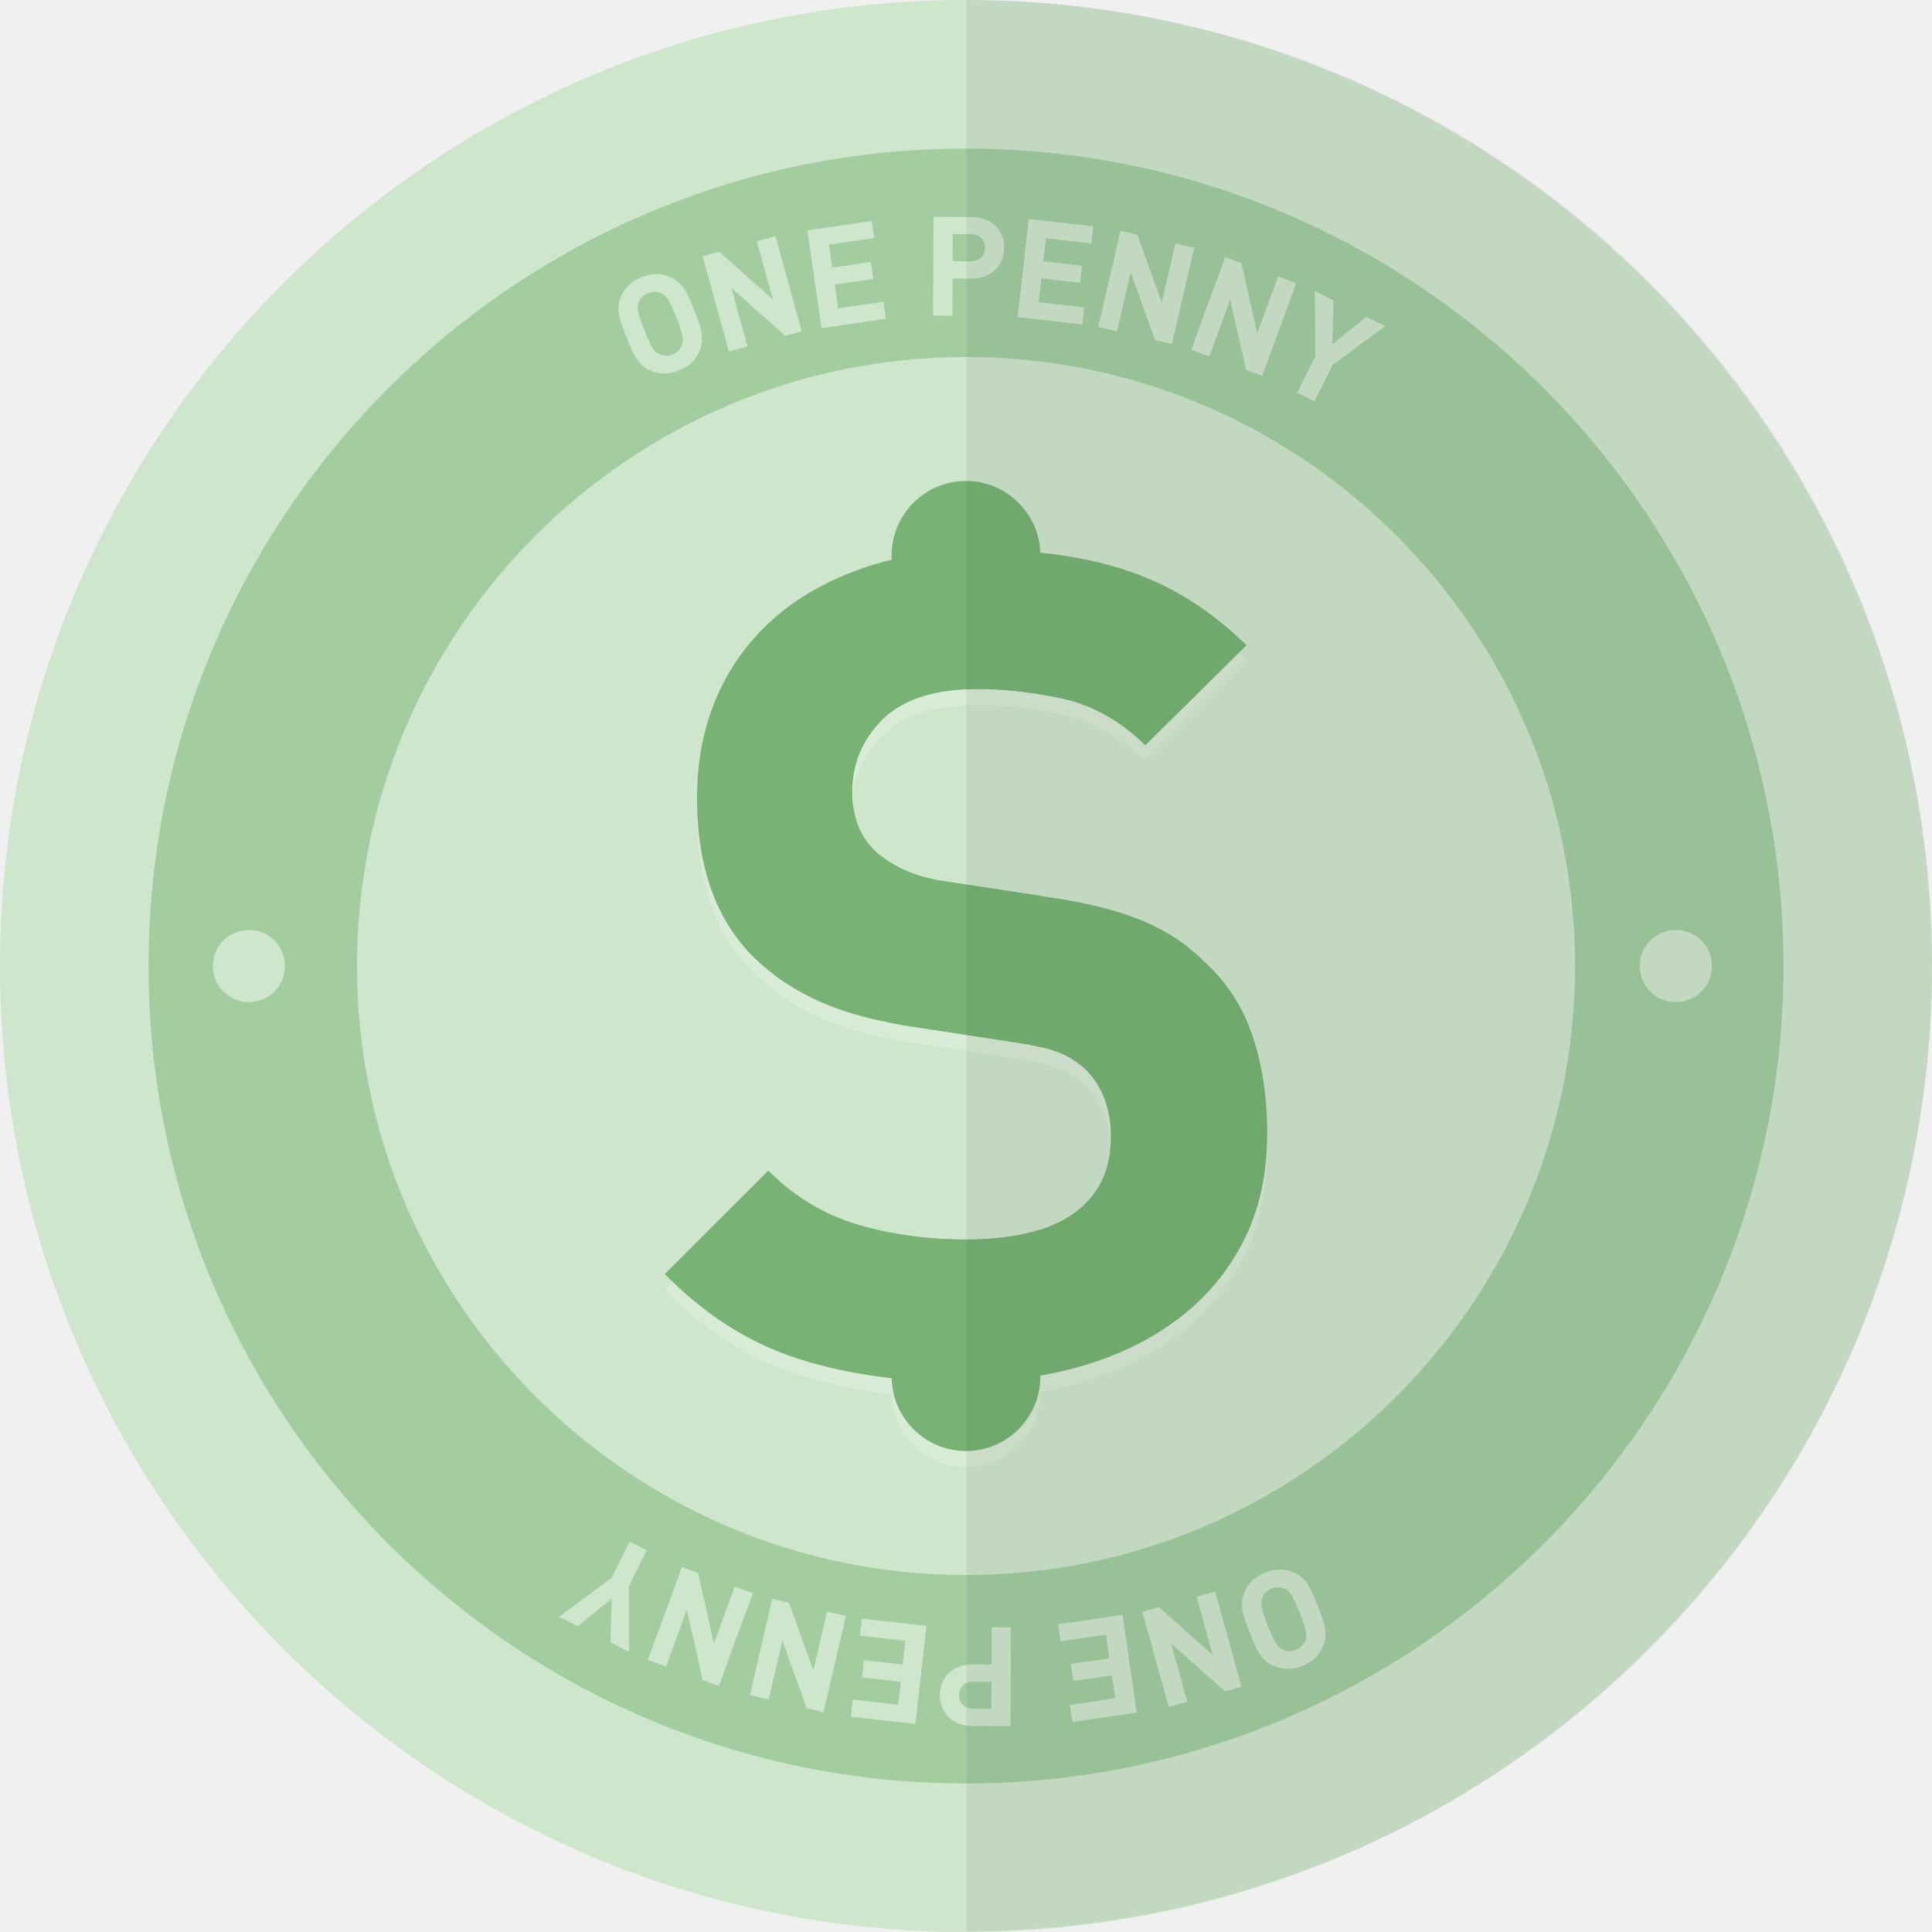
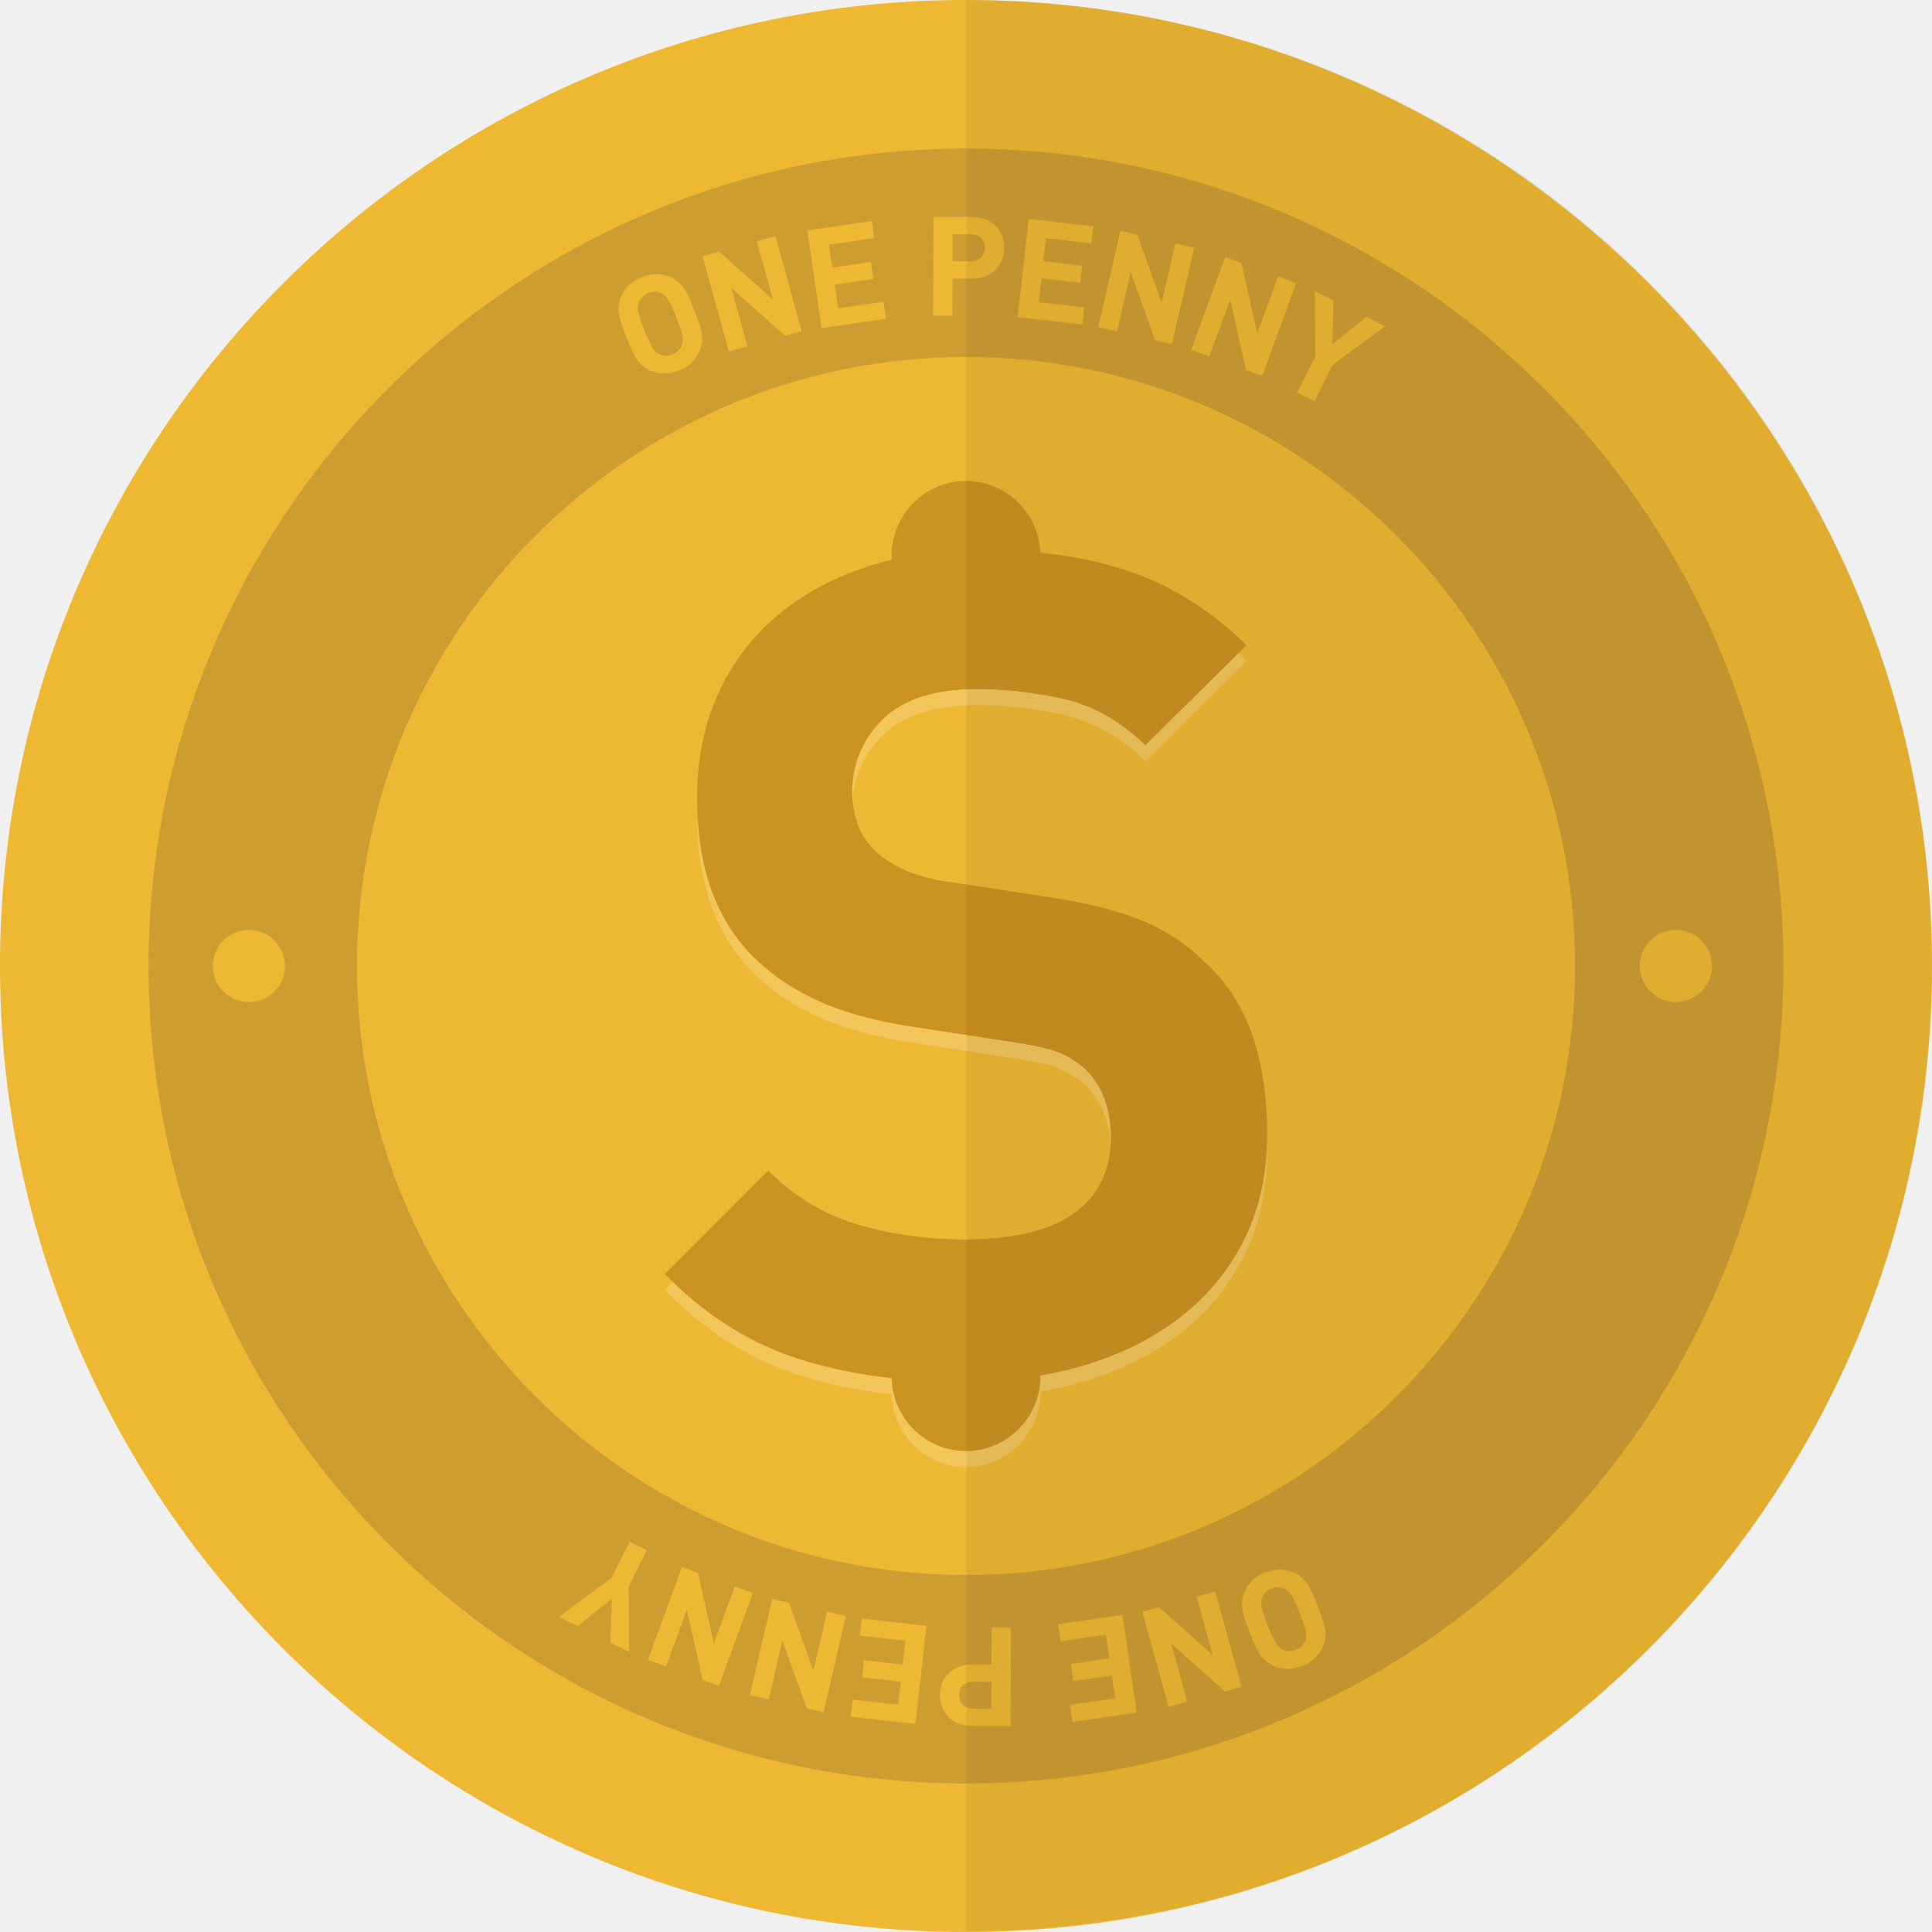
- <svg xmlns="http://www.w3.org/2000/svg" height="800px" width="800px" version="1.1" id="_x35_" viewBox="0 0 512 512" xml:space="preserve" fill="#000000">
-   <g id="SVGRepo_bgCarrier" stroke-width="0" />
-   <g id="SVGRepo_tracerCarrier" stroke-linecap="round" stroke-linejoin="round" />
-   <g id="SVGRepo_iconCarrier">
+ <svg xmlns="http://www.w3.org/2000/svg" height="800px" width="800px" version="1.1" id="_x35_" viewBox="0 0 512 512" xml:space="preserve">
+   <g>
    <g>
+       <path style="fill:#EFB832;" d="M256,512C114.841,512,0,397.159,0,256S114.841,0,256,0s256,114.841,256,256S397.159,512,256,512z" />
+       <g style="opacity:0.2;">
+         <g>
+           <path style="fill:#FFFFFF;" d="M331.858,278.511c-2.639-7.713-6.907-14.208-12.786-19.487      c-4.679-4.679-10.266-8.329-16.762-10.969c-6.496-2.639-14.723-4.679-24.68-6.102l-1.92-0.291l-23.978-3.668      c-4.662-0.6-8.57-1.628-11.723-3.051c-1.32-0.583-2.554-1.234-3.719-1.936c-1.611-0.977-3.051-2.057-4.353-3.24      c-2.245-2.228-3.805-4.662-4.73-7.301c-0.908-2.639-1.371-5.382-1.371-8.227c0-7.524,2.691-13.968,8.073-19.35      c0.737-0.737,1.525-1.423,2.382-2.04c5.348-4.028,12.94-6.033,22.761-6.033c5.33,0,10.883,0.48,16.659,1.457      c1.936,0.326,3.891,0.703,5.879,1.131c7.918,1.731,15.237,5.844,21.938,12.34l26.806-26.514      c-9.341-9.135-19.59-15.631-30.765-19.487c-7.164-2.468-15.133-4.165-23.875-5.039c-4.884-0.514-10.026-0.754-15.425-0.754      c-8.638,0-16.642,0.874-23.978,2.639c-2.657,0.634-5.227,1.371-7.713,2.245c-9.341,3.24-17.259,7.764-23.755,13.54      c-6.496,5.793-11.484,12.7-14.928,20.721c-3.462,8.021-5.176,16.917-5.176,26.669c0,18.476,5.176,32.702,15.528,42.642      c4.885,4.679,10.66,8.484,17.362,11.432c5.296,2.314,11.5,4.165,18.681,5.519c1.937,0.377,3.925,0.72,5.999,1.028l25.897,3.959      c2.913,0.428,5.416,0.891,7.524,1.371c1.868,0.446,3.428,0.891,4.662,1.371c2.639,1.011,5.073,2.537,7.318,4.559      c4.456,4.473,6.701,10.472,6.701,17.979c0,8.741-3.256,15.442-9.752,20.104c-2.502,1.817-5.484,3.274-8.929,4.37      c-5.484,1.765-12.151,2.639-20.018,2.639c-6.684,0-13.163-0.6-19.402-1.8c-3.034-0.583-5.999-1.303-8.929-2.159      c-8.929-2.639-16.848-7.404-23.755-14.311l-27.423,27.405c10.558,10.78,22.281,18.236,35.187,22.401      c7.678,2.485,15.991,4.216,24.938,5.21c6.067,0.686,12.443,1.029,19.093,1.029c7.061,0,13.831-0.566,20.31-1.714      c3.942-0.686,7.781-1.594,11.517-2.708c9.855-2.931,18.373-7.198,25.589-12.786c7.216-5.587,12.854-12.443,16.917-20.567      c4.062-8.124,6.085-17.465,6.085-28.022C335.817,294.964,334.497,286.24,331.858,278.511z" />
+         </g>
+         <path style="fill:#FFFFFF;" d="M275.71,151.407v36.866c-5.776-0.977-11.329-1.457-16.659-1.457     c-9.821,0-17.413,2.005-22.761,6.033v-41.442c0-10.849,8.878-19.71,19.71-19.71c5.416,0,10.352,2.211,13.917,5.793     c3.428,3.411,5.605,8.073,5.776,13.214C275.71,150.944,275.71,151.167,275.71,151.407z" />
+         <path style="fill:#FFFFFF;" d="M275.71,241.662v40.054c-2.108-0.48-4.61-0.943-7.524-1.371l-25.897-3.959     c-2.074-0.309-4.062-0.651-5.999-1.028v-42.351c1.165,0.703,2.399,1.354,3.719,1.936c3.154,1.423,7.061,2.451,11.723,3.051     L275.71,241.662z" />
+         <path style="fill:#FFFFFF;" d="M255.692,332.739c7.867,0,14.534-0.874,20.018-2.639v38.974c0,10.832-8.861,19.71-19.71,19.71     c-10.695,0-19.487-8.655-19.693-19.299c-0.017-0.137-0.017-0.274-0.017-0.411v-38.135     C242.529,332.139,249.007,332.739,255.692,332.739z" />
+       </g>
+       <g style="opacity:0.5;">
+         <path style="fill:#AE8132;" d="M256.001,472.633c-119.452,0-216.633-97.181-216.633-216.633s97.18-216.633,216.633-216.633     c119.452,0,216.633,97.18,216.633,216.633S375.453,472.633,256.001,472.633z M256.001,94.604     c-88.994,0-161.396,72.402-161.396,161.396s72.402,161.396,161.396,161.396c88.994,0,161.396-72.402,161.396-161.396     S344.994,94.604,256.001,94.604z" />
+       </g>
      <g>
-         <path style="fill:#cee6cc;" d="M256,512C114.841,512,0,397.159,0,256S114.841,0,256,0s256,114.841,256,256S397.159,512,256,512z" />
-         <g style="opacity:0.2;">
-           <g>
-             <path style="fill:#FFFFFF;" d="M331.858,278.511c-2.639-7.713-6.907-14.208-12.786-19.487 c-4.679-4.679-10.266-8.329-16.762-10.969c-6.496-2.639-14.723-4.679-24.68-6.102l-1.92-0.291l-23.978-3.668 c-4.662-0.6-8.57-1.628-11.723-3.051c-1.32-0.583-2.554-1.234-3.719-1.936c-1.611-0.977-3.051-2.057-4.353-3.24 c-2.245-2.228-3.805-4.662-4.73-7.301c-0.908-2.639-1.371-5.382-1.371-8.227c0-7.524,2.691-13.968,8.073-19.35 c0.737-0.737,1.525-1.423,2.382-2.04c5.348-4.028,12.94-6.033,22.761-6.033c5.33,0,10.883,0.48,16.659,1.457 c1.936,0.326,3.891,0.703,5.879,1.131c7.918,1.731,15.237,5.844,21.938,12.34l26.806-26.514 c-9.341-9.135-19.59-15.631-30.765-19.487c-7.164-2.468-15.133-4.165-23.875-5.039c-4.884-0.514-10.026-0.754-15.425-0.754 c-8.638,0-16.642,0.874-23.978,2.639c-2.657,0.634-5.227,1.371-7.713,2.245c-9.341,3.24-17.259,7.764-23.755,13.54 c-6.496,5.793-11.484,12.7-14.928,20.721c-3.462,8.021-5.176,16.917-5.176,26.669c0,18.476,5.176,32.702,15.528,42.642 c4.885,4.679,10.66,8.484,17.362,11.432c5.296,2.314,11.5,4.165,18.681,5.519c1.937,0.377,3.925,0.72,5.999,1.028l25.897,3.959 c2.913,0.428,5.416,0.891,7.524,1.371c1.868,0.446,3.428,0.891,4.662,1.371c2.639,1.011,5.073,2.537,7.318,4.559 c4.456,4.473,6.701,10.472,6.701,17.979c0,8.741-3.256,15.442-9.752,20.104c-2.502,1.817-5.484,3.274-8.929,4.37 c-5.484,1.765-12.151,2.639-20.018,2.639c-6.684,0-13.163-0.6-19.402-1.8c-3.034-0.583-5.999-1.303-8.929-2.159 c-8.929-2.639-16.848-7.404-23.755-14.311l-27.423,27.405c10.558,10.78,22.281,18.236,35.187,22.401 c7.678,2.485,15.991,4.216,24.938,5.21c6.067,0.686,12.443,1.029,19.093,1.029c7.061,0,13.831-0.566,20.31-1.714 c3.942-0.686,7.781-1.594,11.517-2.708c9.855-2.931,18.373-7.198,25.589-12.786c7.216-5.587,12.854-12.443,16.917-20.567 c4.062-8.124,6.085-17.465,6.085-28.022C335.817,294.964,334.497,286.24,331.858,278.511z" />
-           </g>
-           <path style="fill:#FFFFFF;" d="M275.71,151.407v36.866c-5.776-0.977-11.329-1.457-16.659-1.457 c-9.821,0-17.413,2.005-22.761,6.033v-41.442c0-10.849,8.878-19.71,19.71-19.71c5.416,0,10.352,2.211,13.917,5.793 c3.428,3.411,5.605,8.073,5.776,13.214C275.71,150.944,275.71,151.167,275.71,151.407z" />
-           <path style="fill:#FFFFFF;" d="M275.71,241.662v40.054c-2.108-0.48-4.61-0.943-7.524-1.371l-25.897-3.959 c-2.074-0.309-4.062-0.651-5.999-1.028v-42.351c1.165,0.703,2.399,1.354,3.719,1.936c3.154,1.423,7.061,2.451,11.723,3.051 L275.71,241.662z" />
-           <path style="fill:#FFFFFF;" d="M255.692,332.739c7.867,0,14.534-0.874,20.018-2.639v38.974c0,10.832-8.861,19.71-19.71,19.71 c-10.695,0-19.487-8.655-19.693-19.299c-0.017-0.137-0.017-0.274-0.017-0.411v-38.135 C242.529,332.139,249.007,332.739,255.692,332.739z" />
+         <path style="fill:#EFB832;" d="M184,82.265c0.458,1.164,0.856,2.222,1.187,3.17c0.334,0.946,0.576,1.846,0.725,2.697     c0.15,0.847,0.19,1.669,0.117,2.461c-0.069,0.789-0.291,1.617-0.664,2.474c-0.497,1.144-1.183,2.144-2.057,3.002     c-0.874,0.854-2.02,1.563-3.434,2.118c-1.411,0.555-2.736,0.819-3.972,0.791c-1.236-0.028-2.425-0.287-3.572-0.786     c-0.855-0.376-1.579-0.827-2.17-1.359c-0.593-0.529-1.119-1.161-1.572-1.89c-0.461-0.729-0.888-1.553-1.29-2.473     c-0.405-0.924-0.833-1.965-1.291-3.129c-0.456-1.162-0.851-2.217-1.183-3.166c-0.336-0.95-0.582-1.846-0.745-2.692     c-0.16-0.841-0.208-1.661-0.134-2.453c0.069-0.791,0.293-1.617,0.664-2.474c0.499-1.144,1.189-2.146,2.077-3.009     c0.885-0.861,2.034-1.568,3.45-2.123c1.414-0.558,2.733-0.819,3.957-0.786c1.221,0.031,2.408,0.295,3.552,0.791     c0.857,0.373,1.581,0.829,2.172,1.359c0.591,0.532,1.118,1.161,1.59,1.884c0.469,0.724,0.905,1.548,1.307,2.466     C183.114,80.06,183.547,81.104,184,82.265z M179.247,84.134c-0.458-1.162-0.86-2.116-1.204-2.861     c-0.347-0.745-0.665-1.35-0.954-1.817c-0.289-0.467-0.566-0.825-0.836-1.07c-0.27-0.253-0.567-0.459-0.893-0.619     c-0.495-0.255-1.047-0.396-1.653-0.437c-0.608-0.039-1.241,0.074-1.902,0.336c-0.66,0.257-1.205,0.611-1.622,1.05     c-0.419,0.444-0.736,0.926-0.947,1.457c-0.128,0.343-0.208,0.697-0.233,1.062c-0.028,0.365,0.011,0.817,0.117,1.356     c0.108,0.538,0.294,1.195,0.559,1.973c0.268,0.778,0.629,1.749,1.088,2.912c0.456,1.162,0.851,2.119,1.187,2.867     c0.334,0.753,0.645,1.354,0.929,1.81s0.559,0.807,0.826,1.055c0.272,0.252,0.569,0.454,0.898,0.618     c0.514,0.241,1.08,0.39,1.694,0.438c0.611,0.05,1.246-0.056,1.91-0.318c0.659-0.26,1.198-0.613,1.612-1.068     c0.412-0.453,0.715-0.941,0.904-1.461c0.13-0.341,0.208-0.695,0.236-1.06c0.026-0.367-0.009-0.813-0.112-1.34     c-0.101-0.525-0.279-1.177-0.534-1.961C180.059,86.273,179.704,85.297,179.247,84.134z" />
+         <path style="fill:#EFB832;" d="M208.075,89.001l-14.273-12.715l4.284,15.481l-4.922,1.363l-6.984-25.224l4.395-1.215     l14.263,12.682l-4.276-15.446l4.927-1.361l6.981,25.22L208.075,89.001z" />
+         <path style="fill:#EFB832;" d="M217.723,86.957l-3.763-25.9l17.059-2.478l0.655,4.511l-12.002,1.744l0.88,6.072l10.224-1.482     l0.652,4.506l-10.219,1.486l0.915,6.295l12.004-1.744l0.657,4.508L217.723,86.957z" />
+         <path style="fill:#EFB832;" d="M266.141,65.704c-0.005,1.105-0.205,2.15-0.602,3.141c-0.396,0.993-0.962,1.859-1.7,2.604     c-0.738,0.744-1.649,1.33-2.728,1.753c-1.081,0.428-2.293,0.637-3.638,0.632l-5.039-0.022l-0.038,9.852l-5.108-0.018     l0.101-26.174l10.144,0.04c1.348,0.005,2.562,0.224,3.64,0.657c1.076,0.431,1.979,1.026,2.712,1.774     c0.731,0.752,1.293,1.624,1.68,2.617C265.954,63.557,266.144,64.599,266.141,65.704z M261.031,65.686     c0.006-1.078-0.329-1.95-1-2.613c-0.671-0.665-1.596-1.002-2.771-1.003l-4.78-0.02l-0.026,7.165l4.78,0.02     c1.173,0.004,2.101-0.316,2.776-0.962C260.685,67.627,261.027,66.764,261.031,65.686z" />
+         <path style="fill:#EFB832;" d="M269.683,84.046l2.934-26.005l17.129,1.93l-0.51,4.529l-12.054-1.357l-0.686,6.1l10.263,1.155     l-0.512,4.531l-10.264-1.158l-0.712,6.319l12.054,1.357l-0.51,4.531L269.683,84.046z" />
+         <path style="fill:#EFB832;" d="M306.119,90.148l-6.472-17.989l-3.624,15.652l-4.979-1.154l5.906-25.498l4.439,1.029l6.484,17.953     l3.615-15.613l4.979,1.154l-5.904,25.496L306.119,90.148z" />
+         <path style="fill:#EFB832;" d="M330.211,98.029l-4.201-18.647l-5.531,15.08l-4.798-1.762l9.015-24.567l4.277,1.571l4.212,18.615     l5.521-15.048l4.796,1.762l-9.015,24.572L330.211,98.029z" />
+         <path style="fill:#EFB832;" d="M353.133,96.742l-4.795,9.6l-4.539-2.264l4.795-9.604l-0.141-17.323l4.964,2.478l-0.337,11.622     l9.022-7.288l4.964,2.478L353.133,96.742z" />
+       </g>
+       <g>
+         <path style="fill:#EFB832;" d="M331.201,432.648c-0.458-1.165-0.856-2.222-1.187-3.17c-0.334-0.946-0.576-1.846-0.725-2.697     c-0.149-0.846-0.19-1.669-0.117-2.46c0.069-0.789,0.291-1.617,0.664-2.475c0.497-1.144,1.183-2.144,2.057-3.002     c0.874-0.854,2.02-1.563,3.434-2.118c1.412-0.555,2.736-0.819,3.972-0.791c1.237,0.028,2.425,0.287,3.572,0.786     c0.855,0.376,1.579,0.827,2.17,1.359c0.593,0.529,1.118,1.161,1.572,1.89c0.461,0.729,0.888,1.553,1.29,2.473     c0.405,0.924,0.832,1.965,1.291,3.129c0.456,1.162,0.851,2.217,1.183,3.165c0.336,0.95,0.582,1.846,0.745,2.692     c0.16,0.841,0.208,1.661,0.134,2.453c-0.069,0.792-0.293,1.617-0.664,2.474c-0.499,1.144-1.189,2.146-2.077,3.01     c-0.885,0.861-2.034,1.568-3.45,2.123c-1.414,0.558-2.733,0.819-3.957,0.786c-1.221-0.031-2.408-0.294-3.552-0.792     c-0.857-0.373-1.582-0.829-2.172-1.359c-0.591-0.532-1.119-1.161-1.59-1.884c-0.469-0.724-0.905-1.548-1.307-2.466     C332.087,434.852,331.655,433.808,331.201,432.648z M335.954,430.778c0.458,1.162,0.86,2.116,1.204,2.861     c0.347,0.745,0.665,1.35,0.954,1.817c0.289,0.467,0.566,0.825,0.836,1.071c0.27,0.253,0.567,0.459,0.893,0.619     c0.495,0.256,1.047,0.396,1.653,0.437c0.608,0.039,1.241-0.073,1.902-0.336c0.659-0.257,1.204-0.611,1.622-1.05     c0.42-0.444,0.736-0.926,0.947-1.457c0.128-0.343,0.208-0.697,0.234-1.062c0.028-0.365-0.011-0.817-0.117-1.355     c-0.108-0.539-0.294-1.195-0.559-1.973c-0.267-0.778-0.629-1.749-1.088-2.912c-0.456-1.162-0.851-2.119-1.187-2.867     c-0.334-0.753-0.645-1.353-0.929-1.81c-0.284-0.456-0.559-0.807-0.826-1.055c-0.272-0.252-0.569-0.454-0.898-0.618     c-0.514-0.241-1.08-0.39-1.694-0.438c-0.611-0.05-1.246,0.056-1.91,0.318c-0.659,0.26-1.198,0.613-1.612,1.068     c-0.412,0.453-0.715,0.941-0.905,1.461c-0.13,0.341-0.208,0.695-0.236,1.06c-0.026,0.367,0.009,0.813,0.112,1.34     c0.101,0.525,0.279,1.177,0.534,1.961C335.143,428.639,335.498,429.616,335.954,430.778z" />
+         <path style="fill:#EFB832;" d="M307.126,425.912l14.273,12.715l-4.284-15.481l4.922-1.363l6.984,25.224l-4.395,1.215     l-14.263-12.682l4.276,15.446l-4.927,1.361l-6.981-25.22L307.126,425.912z" />
+         <path style="fill:#EFB832;" d="M297.479,427.955l3.763,25.9l-17.059,2.478l-0.655-4.511l12.002-1.744l-0.88-6.072l-10.224,1.482     l-0.652-4.506l10.219-1.486l-0.915-6.295l-12.004,1.744l-0.657-4.508L297.479,427.955z" />
+         <path style="fill:#EFB832;" d="M249.06,449.208c0.005-1.105,0.205-2.15,0.602-3.141c0.396-0.993,0.962-1.859,1.7-2.603     c0.738-0.744,1.649-1.33,2.728-1.753c1.081-0.428,2.293-0.637,3.638-0.632l5.038,0.022l0.038-9.852l5.108,0.018l-0.101,26.174     l-10.144-0.04c-1.348-0.005-2.562-0.224-3.64-0.657c-1.076-0.431-1.979-1.026-2.712-1.774c-0.731-0.752-1.293-1.624-1.68-2.617     C249.248,451.355,249.058,450.313,249.06,449.208z M254.171,449.226c-0.006,1.078,0.329,1.95,1,2.613     c0.671,0.665,1.596,1.001,2.771,1.003l4.78,0.02l0.026-7.165l-4.78-0.02c-1.172-0.004-2.101,0.316-2.776,0.962     C254.516,447.285,254.174,448.148,254.171,449.226z" />
+         <path style="fill:#EFB832;" d="M245.519,430.866l-2.934,26.005l-17.129-1.93l0.51-4.529l12.054,1.357l0.686-6.1l-10.264-1.155     l0.512-4.531l10.264,1.158l0.712-6.319l-12.054-1.357l0.51-4.531L245.519,430.866z" />
+         <path style="fill:#EFB832;" d="M209.083,424.764l6.472,17.989l3.624-15.652l4.979,1.154l-5.906,25.498l-4.439-1.029     l-6.484-17.953l-3.615,15.613l-4.979-1.154l5.904-25.496L209.083,424.764z" />
+         <path style="fill:#EFB832;" d="M184.991,416.883l4.2,18.647l5.531-15.08l4.798,1.762l-9.015,24.567l-4.277-1.571l-4.213-18.616     l-5.521,15.048l-4.796-1.762l9.015-24.572L184.991,416.883z" />
+         <path style="fill:#EFB832;" d="M162.068,418.17l4.795-9.6l4.539,2.264l-4.795,9.604l0.141,17.323l-4.964-2.478l0.337-11.622     l-9.022,7.288l-4.964-2.478L162.068,418.17z" />
+       </g>
+       <g>
+         <g>
+           <path style="fill:#CC9322;" d="M331.858,274.27c-2.639-7.713-6.907-14.208-12.786-19.487      c-4.679-4.679-10.266-8.329-16.762-10.969c-6.496-2.639-14.723-4.679-24.68-6.102l-1.92-0.292l-23.978-3.668      c-4.662-0.6-8.57-1.628-11.723-3.051c-1.32-0.583-2.554-1.234-3.719-1.936c-1.611-0.977-3.051-2.057-4.353-3.24      c-2.245-2.228-3.805-4.662-4.73-7.301c-0.908-2.639-1.371-5.382-1.371-8.227c0-7.524,2.691-13.968,8.073-19.35      c0.737-0.737,1.525-1.423,2.382-2.04c5.348-4.028,12.94-6.033,22.761-6.033c5.33,0,10.883,0.48,16.659,1.457      c1.936,0.326,3.891,0.703,5.879,1.131c7.918,1.731,15.237,5.844,21.938,12.34l26.806-26.514      c-9.341-9.135-19.59-15.631-30.765-19.487c-7.164-2.468-15.133-4.165-23.875-5.039c-4.884-0.514-10.026-0.754-15.425-0.754      c-8.638,0-16.642,0.874-23.978,2.64c-2.657,0.634-5.227,1.371-7.713,2.245c-9.341,3.239-17.259,7.764-23.755,13.54      c-6.496,5.793-11.484,12.7-14.928,20.721c-3.462,8.021-5.176,16.917-5.176,26.669c0,18.476,5.176,32.701,15.528,42.642      c4.885,4.679,10.66,8.484,17.362,11.432c5.296,2.314,11.5,4.165,18.681,5.519c1.937,0.377,3.925,0.72,5.999,1.028l25.897,3.959      c2.913,0.428,5.416,0.891,7.524,1.371c1.868,0.446,3.428,0.891,4.662,1.371c2.639,1.011,5.073,2.537,7.318,4.559      c4.456,4.474,6.701,10.472,6.701,17.979c0,8.741-3.256,15.442-9.752,20.104c-2.502,1.817-5.484,3.274-8.929,4.37      c-5.484,1.765-12.151,2.639-20.018,2.639c-6.684,0-13.163-0.6-19.402-1.8c-3.034-0.583-5.999-1.303-8.929-2.16      c-8.929-2.639-16.848-7.404-23.755-14.311l-27.423,27.405c10.558,10.78,22.281,18.236,35.187,22.401      c7.678,2.485,15.991,4.216,24.938,5.21c6.067,0.686,12.443,1.029,19.093,1.029c7.061,0,13.831-0.566,20.31-1.714      c3.942-0.686,7.781-1.594,11.517-2.708c9.855-2.931,18.373-7.198,25.589-12.786c7.216-5.587,12.854-12.443,16.917-20.567      c4.062-8.124,6.085-17.465,6.085-28.022C335.817,290.724,334.497,282,331.858,274.27z" />
        </g>
-         <g style="opacity:0.5;">
-           <path style="fill:#78b375;" d="M256.001,472.633c-119.452,0-216.633-97.181-216.633-216.633s97.18-216.633,216.633-216.633 c119.452,0,216.633,97.18,216.633,216.633S375.453,472.633,256.001,472.633z M256.001,94.604 c-88.994,0-161.396,72.402-161.396,161.396s72.402,161.396,161.396,161.396c88.994,0,161.396-72.402,161.396-161.396 S344.994,94.604,256.001,94.604z" />
-         </g>
-         <g>
-           <path style="fill:#cee6cc;" d="M184,82.265c0.458,1.164,0.856,2.222,1.187,3.17c0.334,0.946,0.576,1.846,0.725,2.697 c0.15,0.847,0.19,1.669,0.117,2.461c-0.069,0.789-0.291,1.617-0.664,2.474c-0.497,1.144-1.183,2.144-2.057,3.002 c-0.874,0.854-2.02,1.563-3.434,2.118c-1.411,0.555-2.736,0.819-3.972,0.791c-1.236-0.028-2.425-0.287-3.572-0.786 c-0.855-0.376-1.579-0.827-2.17-1.359c-0.593-0.529-1.119-1.161-1.572-1.89c-0.461-0.729-0.888-1.553-1.29-2.473 c-0.405-0.924-0.833-1.965-1.291-3.129c-0.456-1.162-0.851-2.217-1.183-3.166c-0.336-0.95-0.582-1.846-0.745-2.692 c-0.16-0.841-0.208-1.661-0.134-2.453c0.069-0.791,0.293-1.617,0.664-2.474c0.499-1.144,1.189-2.146,2.077-3.009 c0.885-0.861,2.034-1.568,3.45-2.123c1.414-0.558,2.733-0.819,3.957-0.786c1.221,0.031,2.408,0.295,3.552,0.791 c0.857,0.373,1.581,0.829,2.172,1.359c0.591,0.532,1.118,1.161,1.59,1.884c0.469,0.724,0.905,1.548,1.307,2.466 C183.114,80.06,183.547,81.104,184,82.265z M179.247,84.134c-0.458-1.162-0.86-2.116-1.204-2.861 c-0.347-0.745-0.665-1.35-0.954-1.817c-0.289-0.467-0.566-0.825-0.836-1.07c-0.27-0.253-0.567-0.459-0.893-0.619 c-0.495-0.255-1.047-0.396-1.653-0.437c-0.608-0.039-1.241,0.074-1.902,0.336c-0.66,0.257-1.205,0.611-1.622,1.05 c-0.419,0.444-0.736,0.926-0.947,1.457c-0.128,0.343-0.208,0.697-0.233,1.062c-0.028,0.365,0.011,0.817,0.117,1.356 c0.108,0.538,0.294,1.195,0.559,1.973c0.268,0.778,0.629,1.749,1.088,2.912c0.456,1.162,0.851,2.119,1.187,2.867 c0.334,0.753,0.645,1.354,0.929,1.81s0.559,0.807,0.826,1.055c0.272,0.252,0.569,0.454,0.898,0.618 c0.514,0.241,1.08,0.39,1.694,0.438c0.611,0.05,1.246-0.056,1.91-0.318c0.659-0.26,1.198-0.613,1.612-1.068 c0.412-0.453,0.715-0.941,0.904-1.461c0.13-0.341,0.208-0.695,0.236-1.06c0.026-0.367-0.009-0.813-0.112-1.34 c-0.101-0.525-0.279-1.177-0.534-1.961C180.059,86.273,179.704,85.297,179.247,84.134z" />
-           <path style="fill:#cee6cc;" d="M208.075,89.001l-14.273-12.715l4.284,15.481l-4.922,1.363l-6.984-25.224l4.395-1.215 l14.263,12.682l-4.276-15.446l4.927-1.361l6.981,25.22L208.075,89.001z" />
-           <path style="fill:#cee6cc;" d="M217.723,86.957l-3.763-25.9l17.059-2.478l0.655,4.511l-12.002,1.744l0.88,6.072l10.224-1.482 l0.652,4.506l-10.219,1.486l0.915,6.295l12.004-1.744l0.657,4.508L217.723,86.957z" />
-           <path style="fill:#cee6cc;" d="M266.141,65.704c-0.005,1.105-0.205,2.15-0.602,3.141c-0.396,0.993-0.962,1.859-1.7,2.604 c-0.738,0.744-1.649,1.33-2.728,1.753c-1.081,0.428-2.293,0.637-3.638,0.632l-5.039-0.022l-0.038,9.852l-5.108-0.018 l0.101-26.174l10.144,0.04c1.348,0.005,2.562,0.224,3.64,0.657c1.076,0.431,1.979,1.026,2.712,1.774 c0.731,0.752,1.293,1.624,1.68,2.617C265.954,63.557,266.144,64.599,266.141,65.704z M261.031,65.686 c0.006-1.078-0.329-1.95-1-2.613c-0.671-0.665-1.596-1.002-2.771-1.003l-4.78-0.02l-0.026,7.165l4.78,0.02 c1.173,0.004,2.101-0.316,2.776-0.962C260.685,67.627,261.027,66.764,261.031,65.686z" />
-           <path style="fill:#cee6cc;" d="M269.683,84.046l2.934-26.005l17.129,1.93l-0.51,4.529l-12.054-1.357l-0.686,6.1l10.263,1.155 l-0.512,4.531l-10.264-1.158l-0.712,6.319l12.054,1.357l-0.51,4.531L269.683,84.046z" />
-           <path style="fill:#cee6cc;" d="M306.119,90.148l-6.472-17.989l-3.624,15.652l-4.979-1.154l5.906-25.498l4.439,1.029l6.484,17.953 l3.615-15.613l4.979,1.154l-5.904,25.496L306.119,90.148z" />
-           <path style="fill:#cee6cc;" d="M330.211,98.029l-4.201-18.647l-5.531,15.08l-4.798-1.762l9.015-24.567l4.277,1.571l4.212,18.615 l5.521-15.048l4.796,1.762l-9.015,24.572L330.211,98.029z" />
-           <path style="fill:#cee6cc;" d="M353.133,96.742l-4.795,9.6l-4.539-2.264l4.795-9.604l-0.141-17.323l4.964,2.478l-0.337,11.622 l9.022-7.288l4.964,2.478L353.133,96.742z" />
-         </g>
-         <g>
-           <path style="fill:#cee6cc;" d="M331.201,432.648c-0.458-1.165-0.856-2.222-1.187-3.17c-0.334-0.946-0.576-1.846-0.725-2.697 c-0.149-0.846-0.19-1.669-0.117-2.46c0.069-0.789,0.291-1.617,0.664-2.475c0.497-1.144,1.183-2.144,2.057-3.002 c0.874-0.854,2.02-1.563,3.434-2.118c1.412-0.555,2.736-0.819,3.972-0.791c1.237,0.028,2.425,0.287,3.572,0.786 c0.855,0.376,1.579,0.827,2.17,1.359c0.593,0.529,1.118,1.161,1.572,1.89c0.461,0.729,0.888,1.553,1.29,2.473 c0.405,0.924,0.832,1.965,1.291,3.129c0.456,1.162,0.851,2.217,1.183,3.165c0.336,0.95,0.582,1.846,0.745,2.692 c0.16,0.841,0.208,1.661,0.134,2.453c-0.069,0.792-0.293,1.617-0.664,2.474c-0.499,1.144-1.189,2.146-2.077,3.01 c-0.885,0.861-2.034,1.568-3.45,2.123c-1.414,0.558-2.733,0.819-3.957,0.786c-1.221-0.031-2.408-0.294-3.552-0.792 c-0.857-0.373-1.582-0.829-2.172-1.359c-0.591-0.532-1.119-1.161-1.59-1.884c-0.469-0.724-0.905-1.548-1.307-2.466 C332.087,434.852,331.655,433.808,331.201,432.648z M335.954,430.778c0.458,1.162,0.86,2.116,1.204,2.861 c0.347,0.745,0.665,1.35,0.954,1.817c0.289,0.467,0.566,0.825,0.836,1.071c0.27,0.253,0.567,0.459,0.893,0.619 c0.495,0.256,1.047,0.396,1.653,0.437c0.608,0.039,1.241-0.073,1.902-0.336c0.659-0.257,1.204-0.611,1.622-1.05 c0.42-0.444,0.736-0.926,0.947-1.457c0.128-0.343,0.208-0.697,0.234-1.062c0.028-0.365-0.011-0.817-0.117-1.355 c-0.108-0.539-0.294-1.195-0.559-1.973c-0.267-0.778-0.629-1.749-1.088-2.912c-0.456-1.162-0.851-2.119-1.187-2.867 c-0.334-0.753-0.645-1.353-0.929-1.81c-0.284-0.456-0.559-0.807-0.826-1.055c-0.272-0.252-0.569-0.454-0.898-0.618 c-0.514-0.241-1.08-0.39-1.694-0.438c-0.611-0.05-1.246,0.056-1.91,0.318c-0.659,0.26-1.198,0.613-1.612,1.068 c-0.412,0.453-0.715,0.941-0.905,1.461c-0.13,0.341-0.208,0.695-0.236,1.06c-0.026,0.367,0.009,0.813,0.112,1.34 c0.101,0.525,0.279,1.177,0.534,1.961C335.143,428.639,335.498,429.616,335.954,430.778z" />
-           <path style="fill:#cee6cc;" d="M307.126,425.912l14.273,12.715l-4.284-15.481l4.922-1.363l6.984,25.224l-4.395,1.215 l-14.263-12.682l4.276,15.446l-4.927,1.361l-6.981-25.22L307.126,425.912z" />
-           <path style="fill:#cee6cc;" d="M297.479,427.955l3.763,25.9l-17.059,2.478l-0.655-4.511l12.002-1.744l-0.88-6.072l-10.224,1.482 l-0.652-4.506l10.219-1.486l-0.915-6.295l-12.004,1.744l-0.657-4.508L297.479,427.955z" />
-           <path style="fill:#cee6cc;" d="M249.06,449.208c0.005-1.105,0.205-2.15,0.602-3.141c0.396-0.993,0.962-1.859,1.7-2.603 c0.738-0.744,1.649-1.33,2.728-1.753c1.081-0.428,2.293-0.637,3.638-0.632l5.038,0.022l0.038-9.852l5.108,0.018l-0.101,26.174 l-10.144-0.04c-1.348-0.005-2.562-0.224-3.64-0.657c-1.076-0.431-1.979-1.026-2.712-1.774c-0.731-0.752-1.293-1.624-1.68-2.617 C249.248,451.355,249.058,450.313,249.06,449.208z M254.171,449.226c-0.006,1.078,0.329,1.95,1,2.613 c0.671,0.665,1.596,1.001,2.771,1.003l4.78,0.02l0.026-7.165l-4.78-0.02c-1.172-0.004-2.101,0.316-2.776,0.962 C254.516,447.285,254.174,448.148,254.171,449.226z" />
-           <path style="fill:#cee6cc;" d="M245.519,430.866l-2.934,26.005l-17.129-1.93l0.51-4.529l12.054,1.357l0.686-6.1l-10.264-1.155 l0.512-4.531l10.264,1.158l0.712-6.319l-12.054-1.357l0.51-4.531L245.519,430.866z" />
-           <path style="fill:#cee6cc;" d="M209.083,424.764l6.472,17.989l3.624-15.652l4.979,1.154l-5.906,25.498l-4.439-1.029 l-6.484-17.953l-3.615,15.613l-4.979-1.154l5.904-25.496L209.083,424.764z" />
-           <path style="fill:#cee6cc;" d="M184.991,416.883l4.2,18.647l5.531-15.08l4.798,1.762l-9.015,24.567l-4.277-1.571l-4.213-18.616 l-5.521,15.048l-4.796-1.762l9.015-24.572L184.991,416.883z" />
-           <path style="fill:#cee6cc;" d="M162.068,418.17l4.795-9.6l4.539,2.264l-4.795,9.604l0.141,17.323l-4.964-2.478l0.337-11.622 l-9.022,7.288l-4.964-2.478L162.068,418.17z" />
-         </g>
-         <g>
-           <g>
-             <path style="fill:#78b375;" d="M331.858,274.27c-2.639-7.713-6.907-14.208-12.786-19.487 c-4.679-4.679-10.266-8.329-16.762-10.969c-6.496-2.639-14.723-4.679-24.68-6.102l-1.92-0.292l-23.978-3.668 c-4.662-0.6-8.57-1.628-11.723-3.051c-1.32-0.583-2.554-1.234-3.719-1.936c-1.611-0.977-3.051-2.057-4.353-3.24 c-2.245-2.228-3.805-4.662-4.73-7.301c-0.908-2.639-1.371-5.382-1.371-8.227c0-7.524,2.691-13.968,8.073-19.35 c0.737-0.737,1.525-1.423,2.382-2.04c5.348-4.028,12.94-6.033,22.761-6.033c5.33,0,10.883,0.48,16.659,1.457 c1.936,0.326,3.891,0.703,5.879,1.131c7.918,1.731,15.237,5.844,21.938,12.34l26.806-26.514 c-9.341-9.135-19.59-15.631-30.765-19.487c-7.164-2.468-15.133-4.165-23.875-5.039c-4.884-0.514-10.026-0.754-15.425-0.754 c-8.638,0-16.642,0.874-23.978,2.64c-2.657,0.634-5.227,1.371-7.713,2.245c-9.341,3.239-17.259,7.764-23.755,13.54 c-6.496,5.793-11.484,12.7-14.928,20.721c-3.462,8.021-5.176,16.917-5.176,26.669c0,18.476,5.176,32.701,15.528,42.642 c4.885,4.679,10.66,8.484,17.362,11.432c5.296,2.314,11.5,4.165,18.681,5.519c1.937,0.377,3.925,0.72,5.999,1.028l25.897,3.959 c2.913,0.428,5.416,0.891,7.524,1.371c1.868,0.446,3.428,0.891,4.662,1.371c2.639,1.011,5.073,2.537,7.318,4.559 c4.456,4.474,6.701,10.472,6.701,17.979c0,8.741-3.256,15.442-9.752,20.104c-2.502,1.817-5.484,3.274-8.929,4.37 c-5.484,1.765-12.151,2.639-20.018,2.639c-6.684,0-13.163-0.6-19.402-1.8c-3.034-0.583-5.999-1.303-8.929-2.16 c-8.929-2.639-16.848-7.404-23.755-14.311l-27.423,27.405c10.558,10.78,22.281,18.236,35.187,22.401 c7.678,2.485,15.991,4.216,24.938,5.21c6.067,0.686,12.443,1.029,19.093,1.029c7.061,0,13.831-0.566,20.31-1.714 c3.942-0.686,7.781-1.594,11.517-2.708c9.855-2.931,18.373-7.198,25.589-12.786c7.216-5.587,12.854-12.443,16.917-20.567 c4.062-8.124,6.085-17.465,6.085-28.022C335.817,290.724,334.497,282,331.858,274.27z" />
-           </g>
-           <path style="fill:#78b375;" d="M275.71,147.167v36.866c-5.776-0.977-11.329-1.457-16.659-1.457 c-9.821,0-17.413,2.005-22.761,6.033v-41.442c0-10.849,8.878-19.71,19.71-19.71c5.416,0,10.352,2.211,13.917,5.793 c3.428,3.411,5.605,8.072,5.776,13.214C275.71,146.704,275.71,146.927,275.71,147.167z" />
-           <path style="fill:#78b375;" d="M275.71,237.421v40.054c-2.108-0.48-4.61-0.943-7.524-1.371l-25.897-3.959 c-2.074-0.309-4.062-0.651-5.999-1.028v-42.351c1.165,0.703,2.399,1.354,3.719,1.936c3.154,1.423,7.061,2.451,11.723,3.051 L275.71,237.421z" />
-           <path style="fill:#78b375;" d="M255.692,328.498c7.867,0,14.534-0.874,20.018-2.639v38.974c0,10.832-8.861,19.71-19.71,19.71 c-10.695,0-19.487-8.655-19.693-19.299c-0.017-0.137-0.017-0.274-0.017-0.411v-38.134 C242.529,327.898,249.007,328.498,255.692,328.498z" />
-         </g>
-         <g>
-           <circle style="fill:#cee6cc;" cx="65.963" cy="256" r="9.56" />
-           <circle style="fill:#cee6cc;" cx="444.121" cy="256" r="9.56" />
-         </g>
+         <path style="fill:#CC9322;" d="M275.71,147.167v36.866c-5.776-0.977-11.329-1.457-16.659-1.457     c-9.821,0-17.413,2.005-22.761,6.033v-41.442c0-10.849,8.878-19.71,19.71-19.71c5.416,0,10.352,2.211,13.917,5.793     c3.428,3.411,5.605,8.072,5.776,13.214C275.71,146.704,275.71,146.927,275.71,147.167z" />
+         <path style="fill:#CC9322;" d="M275.71,237.421v40.054c-2.108-0.48-4.61-0.943-7.524-1.371l-25.897-3.959     c-2.074-0.309-4.062-0.651-5.999-1.028v-42.351c1.165,0.703,2.399,1.354,3.719,1.936c3.154,1.423,7.061,2.451,11.723,3.051     L275.71,237.421z" />
+         <path style="fill:#CC9322;" d="M255.692,328.498c7.867,0,14.534-0.874,20.018-2.639v38.974c0,10.832-8.861,19.71-19.71,19.71     c-10.695,0-19.487-8.655-19.693-19.299c-0.017-0.137-0.017-0.274-0.017-0.411v-38.134     C242.529,327.898,249.007,328.498,255.692,328.498z" />
      </g>
-       <path style="opacity:0.06;fill:#040000;" d="M256.12,511.759c65.556,0,131.113-24.952,181.02-74.859 c99.814-99.814,99.814-262.225,0-362.038C387.232,24.953,321.676,0,256.12,0L256.12,511.759z" />
+       <g>
+         <circle style="fill:#EFB832;" cx="65.963" cy="256" r="9.56" />
+         <circle style="fill:#EFB832;" cx="444.121" cy="256" r="9.56" />
+       </g>
    </g>
+     <path style="opacity:0.06;fill:#040000;" d="M256.12,511.759c65.556,0,131.113-24.952,181.02-74.859   c99.814-99.814,99.814-262.225,0-362.038C387.232,24.953,321.676,0,256.12,0L256.12,511.759z" />
  </g>
</svg>
